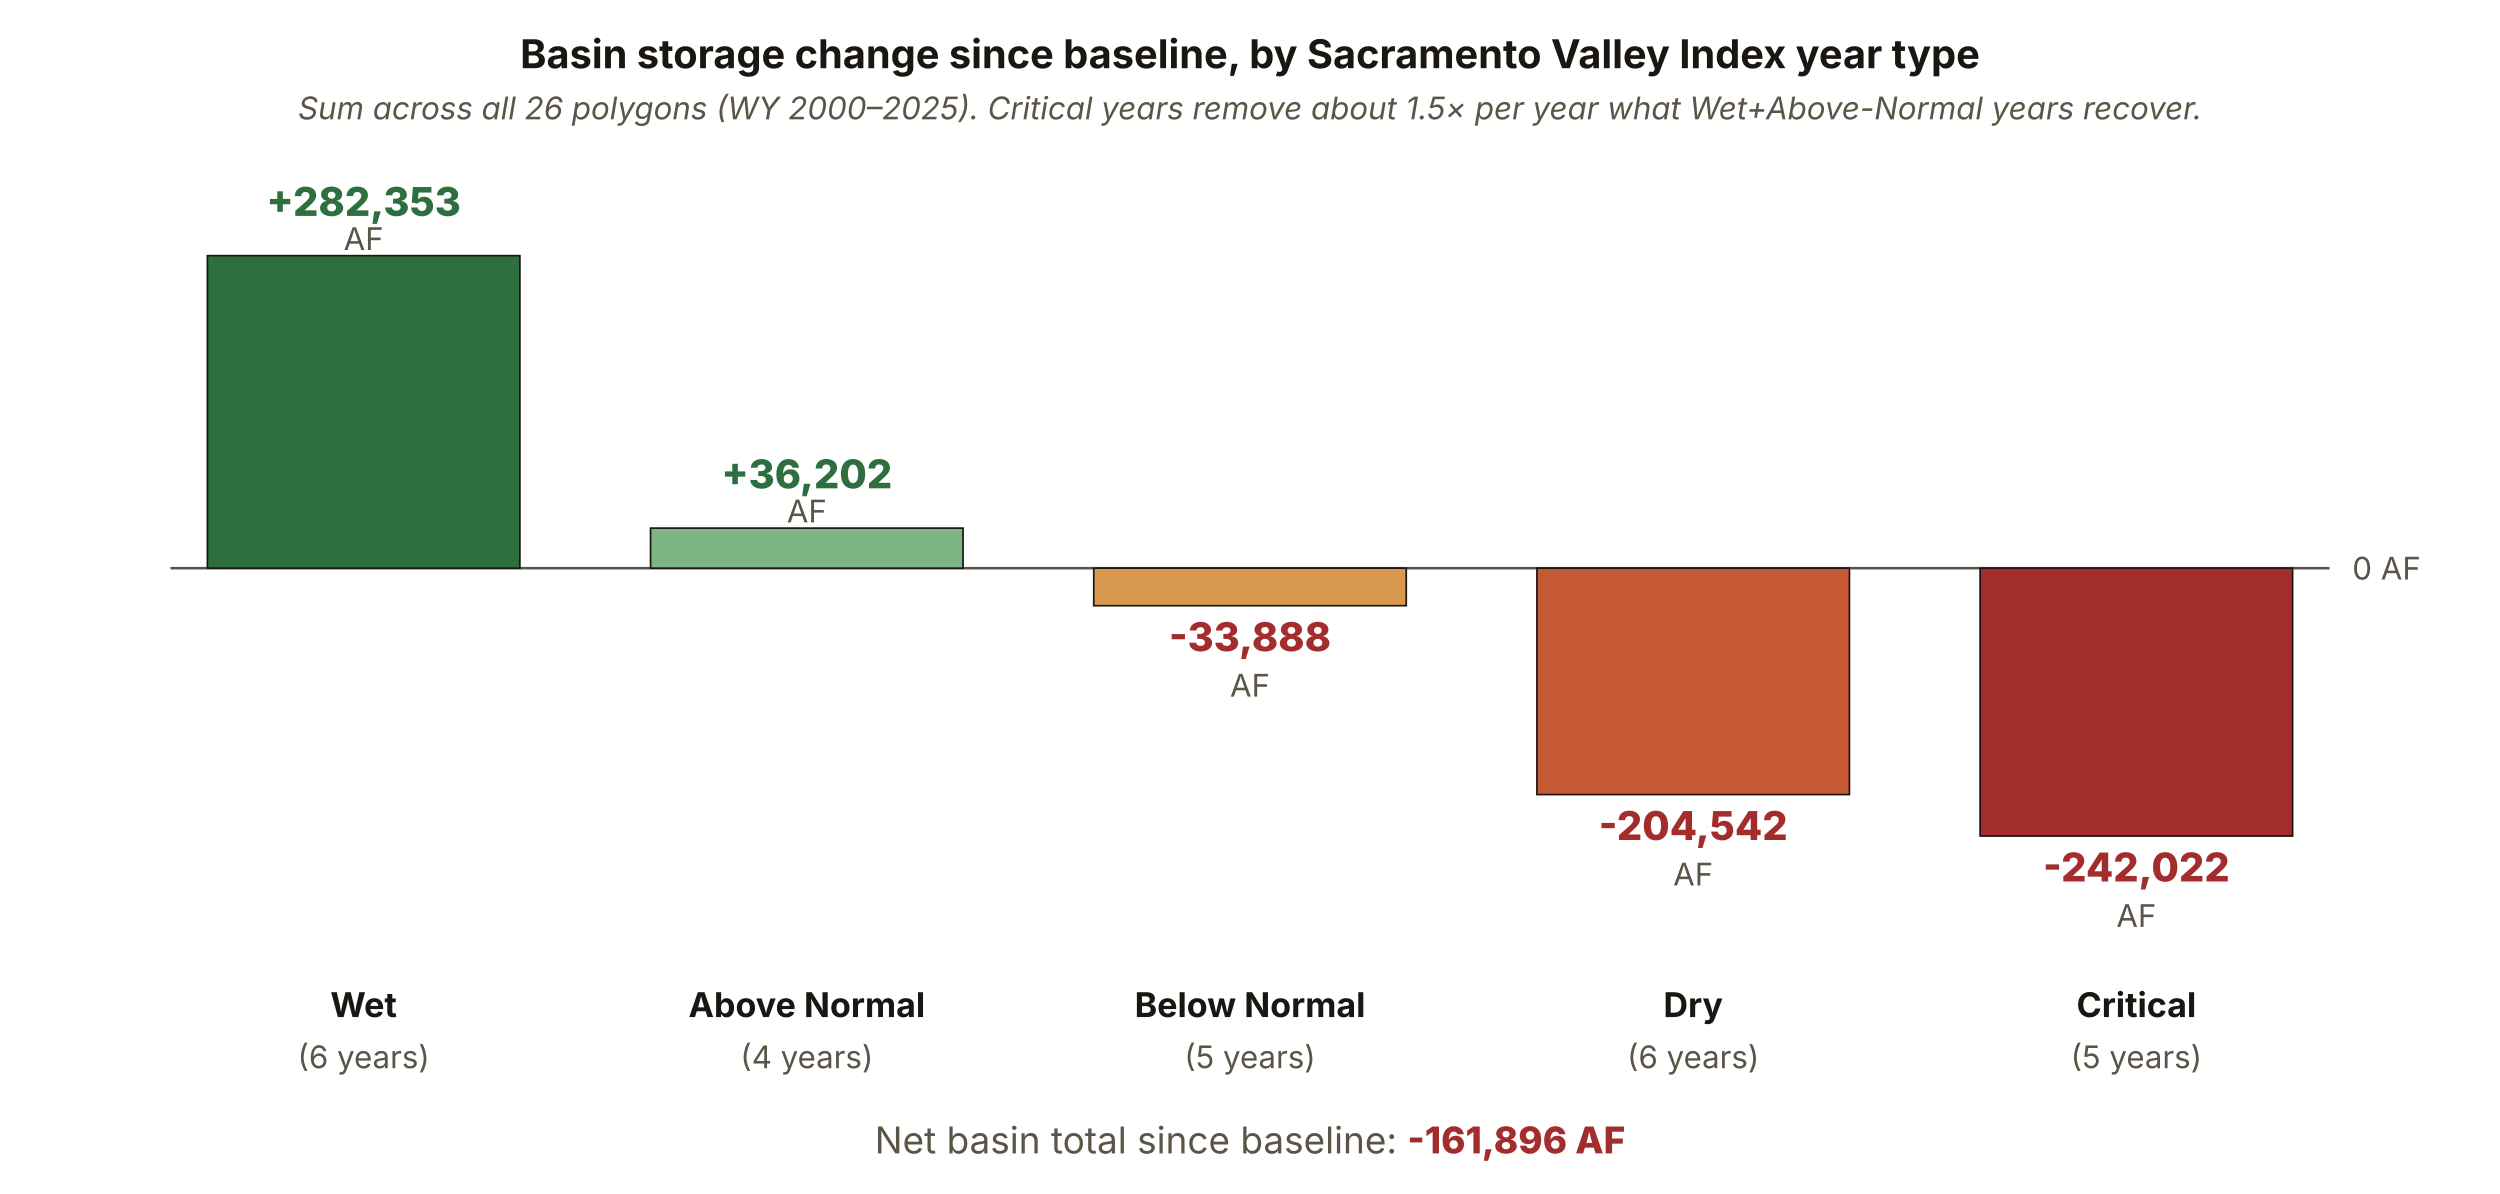
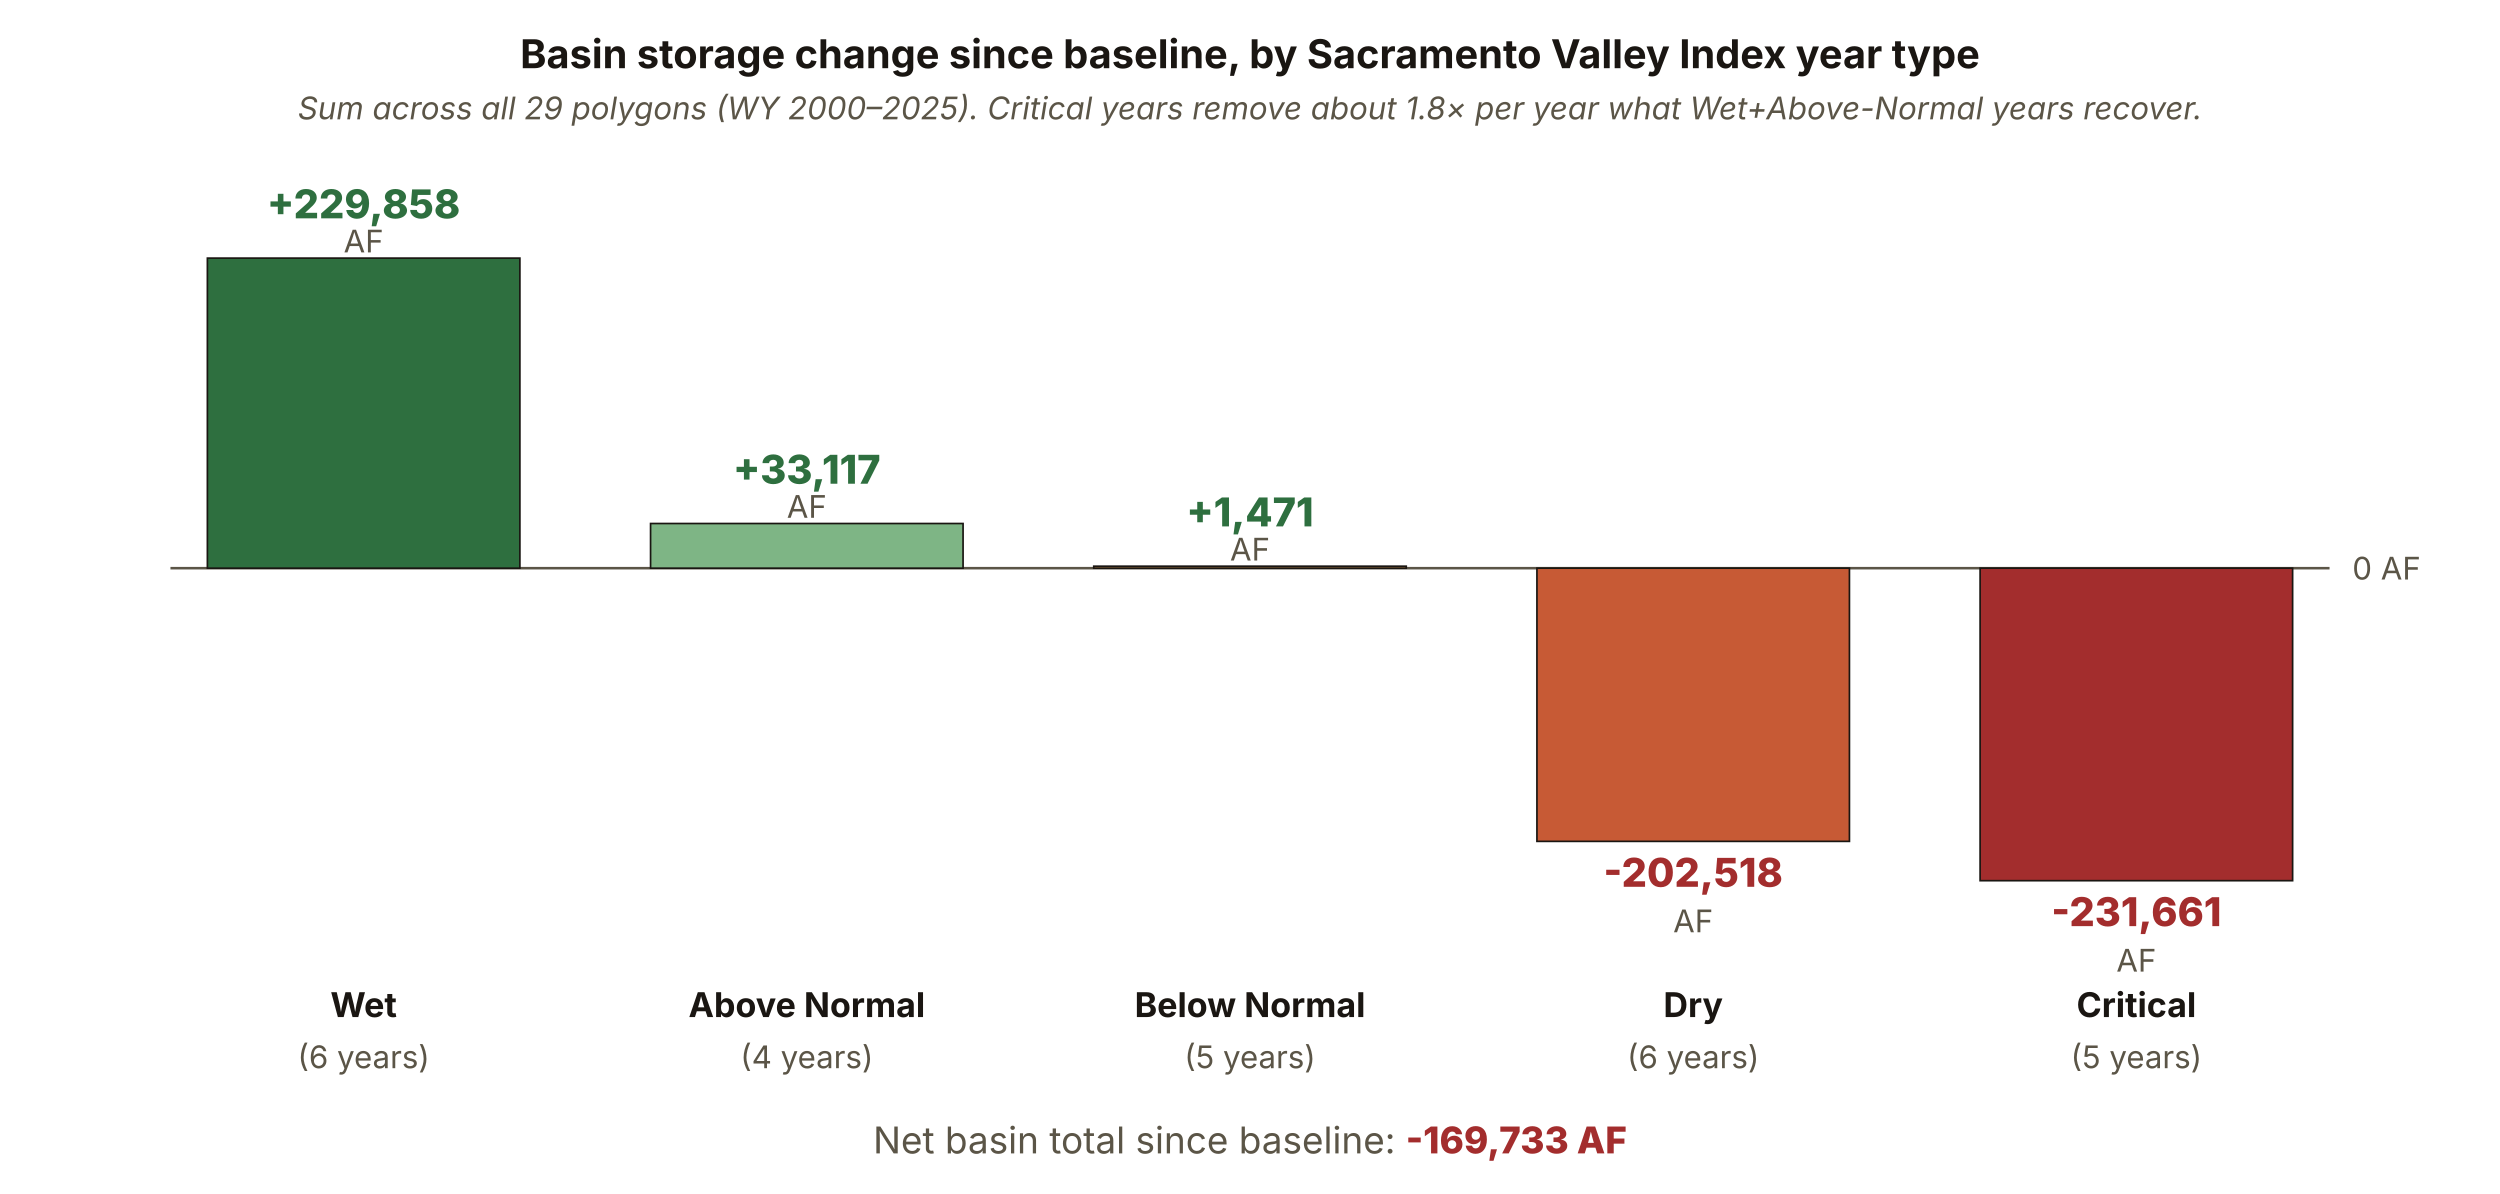
<svg xmlns="http://www.w3.org/2000/svg" viewBox="0 0 880 420" style="background:#fafaf7;font-family:'Inter',ui-sans-serif,system-ui;width:100%;height:auto;display:block;">
  <text x="440.0" y="24" text-anchor="middle" font-size="14" font-weight="700" fill="#1a1612">Basin storage change since baseline, by Sacramento Valley Index year type</text>
-   <text x="440.0" y="42" text-anchor="middle" font-size="11" fill="#5b5547" font-style="italic">Sum across all 26 polygons (WY 2000–2025). Critical years remove about 1.5× per year what Wet+Above-Normal years recover.</text>
+   <text x="440.0" y="42" text-anchor="middle" font-size="11" fill="#5b5547" font-style="italic">Sum across all 29 polygons (WY 2000–2025). Critical years remove about 1.8× per year what Wet+Above-Normal years recover.</text>
  <line x1="60" y1="200" x2="820" y2="200" stroke="#5b5547" stroke-width="0.9" />
  <text x="828" y="204" font-size="11" fill="#5b5547">0 AF</text>
-   <rect x="73.0" y="90.0" width="110" height="110.0" fill="#2e6f3f" stroke="#1a1612" stroke-width="0.6" />
-   <text x="128.0" y="76.0" text-anchor="middle" font-size="14" font-weight="800" fill="#2e6f3f">+282,353</text>
-   <text x="128.0" y="88.0" text-anchor="middle" font-size="11" fill="#5b5547">AF</text>
+   <rect x="73.0" y="90.856" width="110" height="109.144" fill="#2e6f3f" stroke="#1a1612" stroke-width="0.6" />
+   <text x="128.0" y="76.856" text-anchor="middle" font-size="14" font-weight="800" fill="#2e6f3f">+229,858</text>
+   <text x="128.0" y="88.856" text-anchor="middle" font-size="11" fill="#5b5547">AF</text>
  <text x="128.0" y="358" text-anchor="middle" font-size="12" font-weight="700" fill="#1a1612">Wet</text>
  <text x="128.0" y="376" text-anchor="middle" font-size="11" fill="#5b5547">(6 years)</text>
-   <rect x="229.0" y="185.896" width="110" height="14.104" fill="#7eb585" stroke="#1a1612" stroke-width="0.6" />
-   <text x="284.0" y="171.896" text-anchor="middle" font-size="14" font-weight="800" fill="#2e6f3f">+36,202</text>
-   <text x="284.0" y="183.896" text-anchor="middle" font-size="11" fill="#5b5547">AF</text>
+   <rect x="229.0" y="184.275" width="110" height="15.725" fill="#7eb585" stroke="#1a1612" stroke-width="0.6" />
+   <text x="284.0" y="170.275" text-anchor="middle" font-size="14" font-weight="800" fill="#2e6f3f">+33,117</text>
+   <text x="284.0" y="182.275" text-anchor="middle" font-size="11" fill="#5b5547">AF</text>
  <text x="284.0" y="358" text-anchor="middle" font-size="12" font-weight="700" fill="#1a1612">Above Normal</text>
  <text x="284.0" y="376" text-anchor="middle" font-size="11" fill="#5b5547">(4 years)</text>
-   <rect x="385.0" y="200" width="110" height="13.202" fill="#d99a4f" stroke="#1a1612" stroke-width="0.6" />
-   <text x="440.0" y="229.202" text-anchor="middle" font-size="14" font-weight="800" fill="#a32d2d">-33,888</text>
-   <text x="440.0" y="245.202" text-anchor="middle" font-size="11" fill="#5b5547">AF</text>
+   <rect x="385.0" y="199.302" width="110" height="0.698" fill="#d99a4f" stroke="#1a1612" stroke-width="0.6" />
+   <text x="440.0" y="185.302" text-anchor="middle" font-size="14" font-weight="800" fill="#2e6f3f">+1,471</text>
+   <text x="440.0" y="197.302" text-anchor="middle" font-size="11" fill="#5b5547">AF</text>
  <text x="440.0" y="358" text-anchor="middle" font-size="12" font-weight="700" fill="#1a1612">Below Normal</text>
  <text x="440.0" y="376" text-anchor="middle" font-size="11" fill="#5b5547">(5 years)</text>
-   <rect x="541.0" y="200" width="110" height="79.686" fill="#c75a35" stroke="#1a1612" stroke-width="0.6" />
-   <text x="596.0" y="295.686" text-anchor="middle" font-size="14" font-weight="800" fill="#a32d2d">-204,542</text>
-   <text x="596.0" y="311.686" text-anchor="middle" font-size="11" fill="#5b5547">AF</text>
+   <rect x="541.0" y="200" width="110" height="96.162" fill="#c75a35" stroke="#1a1612" stroke-width="0.6" />
+   <text x="596.0" y="312.162" text-anchor="middle" font-size="14" font-weight="800" fill="#a32d2d">-202,518</text>
+   <text x="596.0" y="328.162" text-anchor="middle" font-size="11" fill="#5b5547">AF</text>
  <text x="596.0" y="358" text-anchor="middle" font-size="12" font-weight="700" fill="#1a1612">Dry</text>
  <text x="596.0" y="376" text-anchor="middle" font-size="11" fill="#5b5547">(6 years)</text>
-   <rect x="697.0" y="200" width="110" height="94.287" fill="#a32d2d" stroke="#1a1612" stroke-width="0.6" />
-   <text x="752.0" y="310.287" text-anchor="middle" font-size="14" font-weight="800" fill="#a32d2d">-242,022</text>
-   <text x="752.0" y="326.287" text-anchor="middle" font-size="11" fill="#5b5547">AF</text>
+   <rect x="697.0" y="200" width="110" height="110.0" fill="#a32d2d" stroke="#1a1612" stroke-width="0.6" />
+   <text x="752.0" y="326.0" text-anchor="middle" font-size="14" font-weight="800" fill="#a32d2d">-231,661</text>
+   <text x="752.0" y="342.0" text-anchor="middle" font-size="11" fill="#5b5547">AF</text>
  <text x="752.0" y="358" text-anchor="middle" font-size="12" font-weight="700" fill="#1a1612">Critical</text>
  <text x="752.0" y="376" text-anchor="middle" font-size="11" fill="#5b5547">(5 years)</text>
-   <text x="440.0" y="406" text-anchor="middle" font-size="13" fill="#5b5547">Net basin total since baseline: <tspan font-weight="800" fill="#a32d2d">-161,896 AF</tspan>
+   <text x="440.0" y="406" text-anchor="middle" font-size="13" fill="#5b5547">Net basin total since baseline: <tspan font-weight="800" fill="#a32d2d">-169,733 AF</tspan>
  </text>
</svg>
